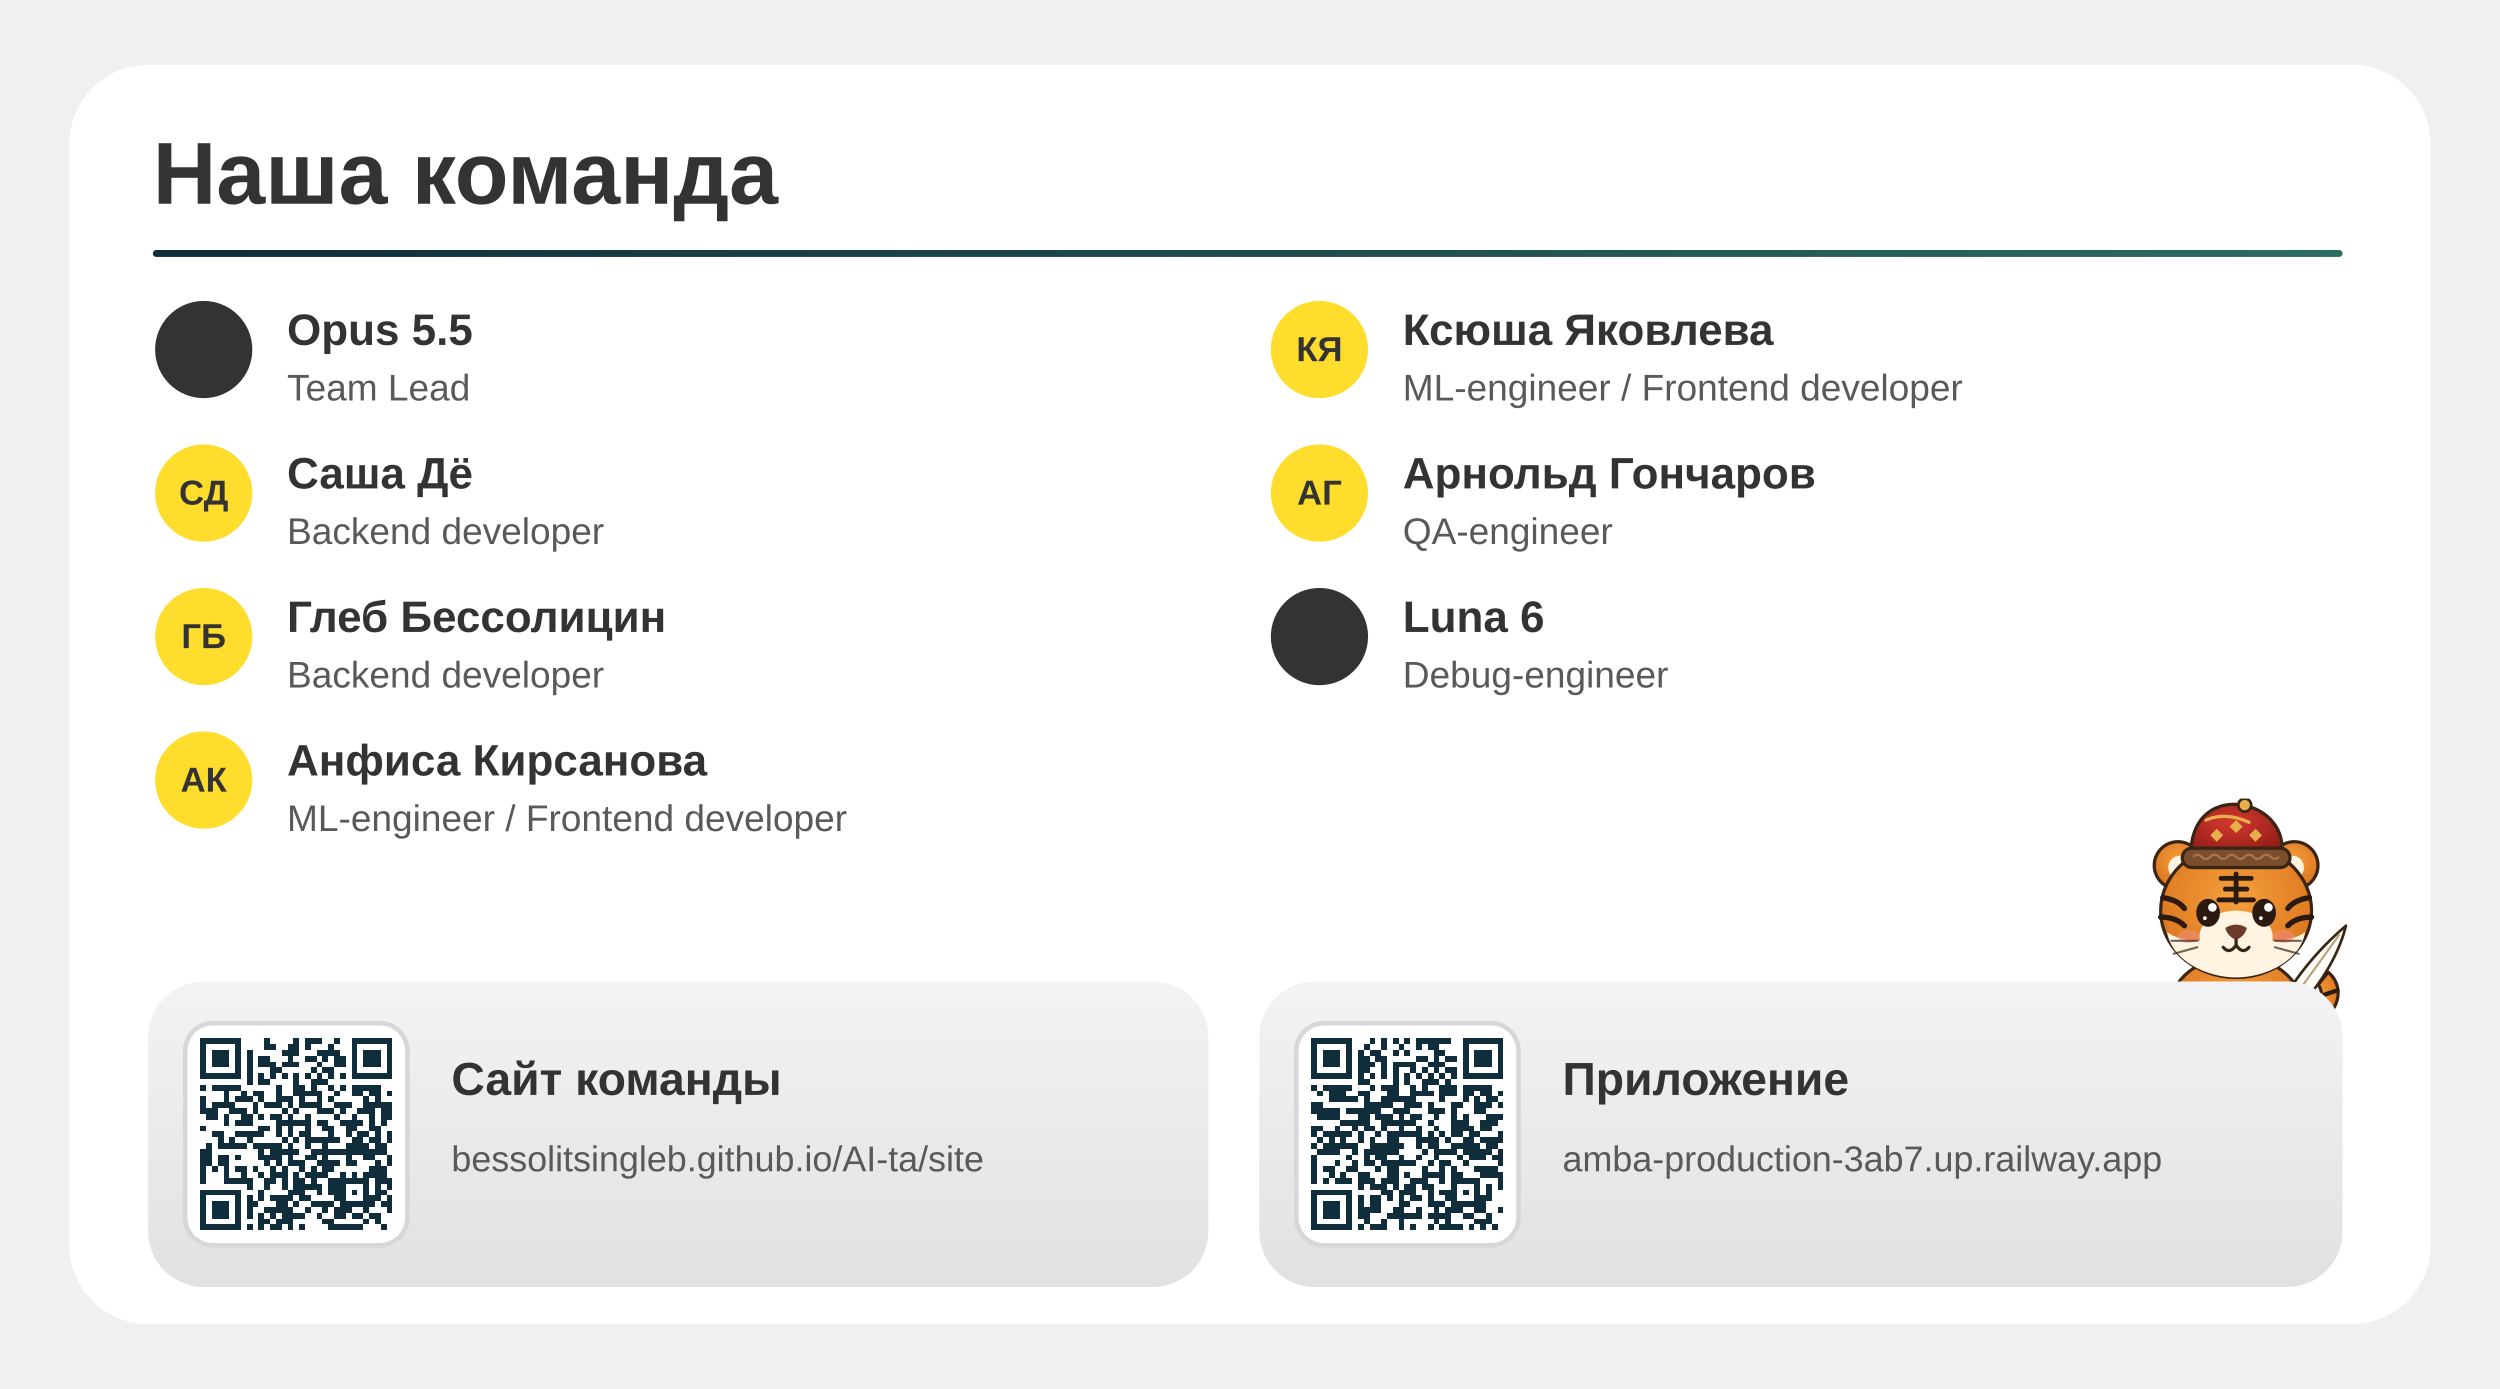
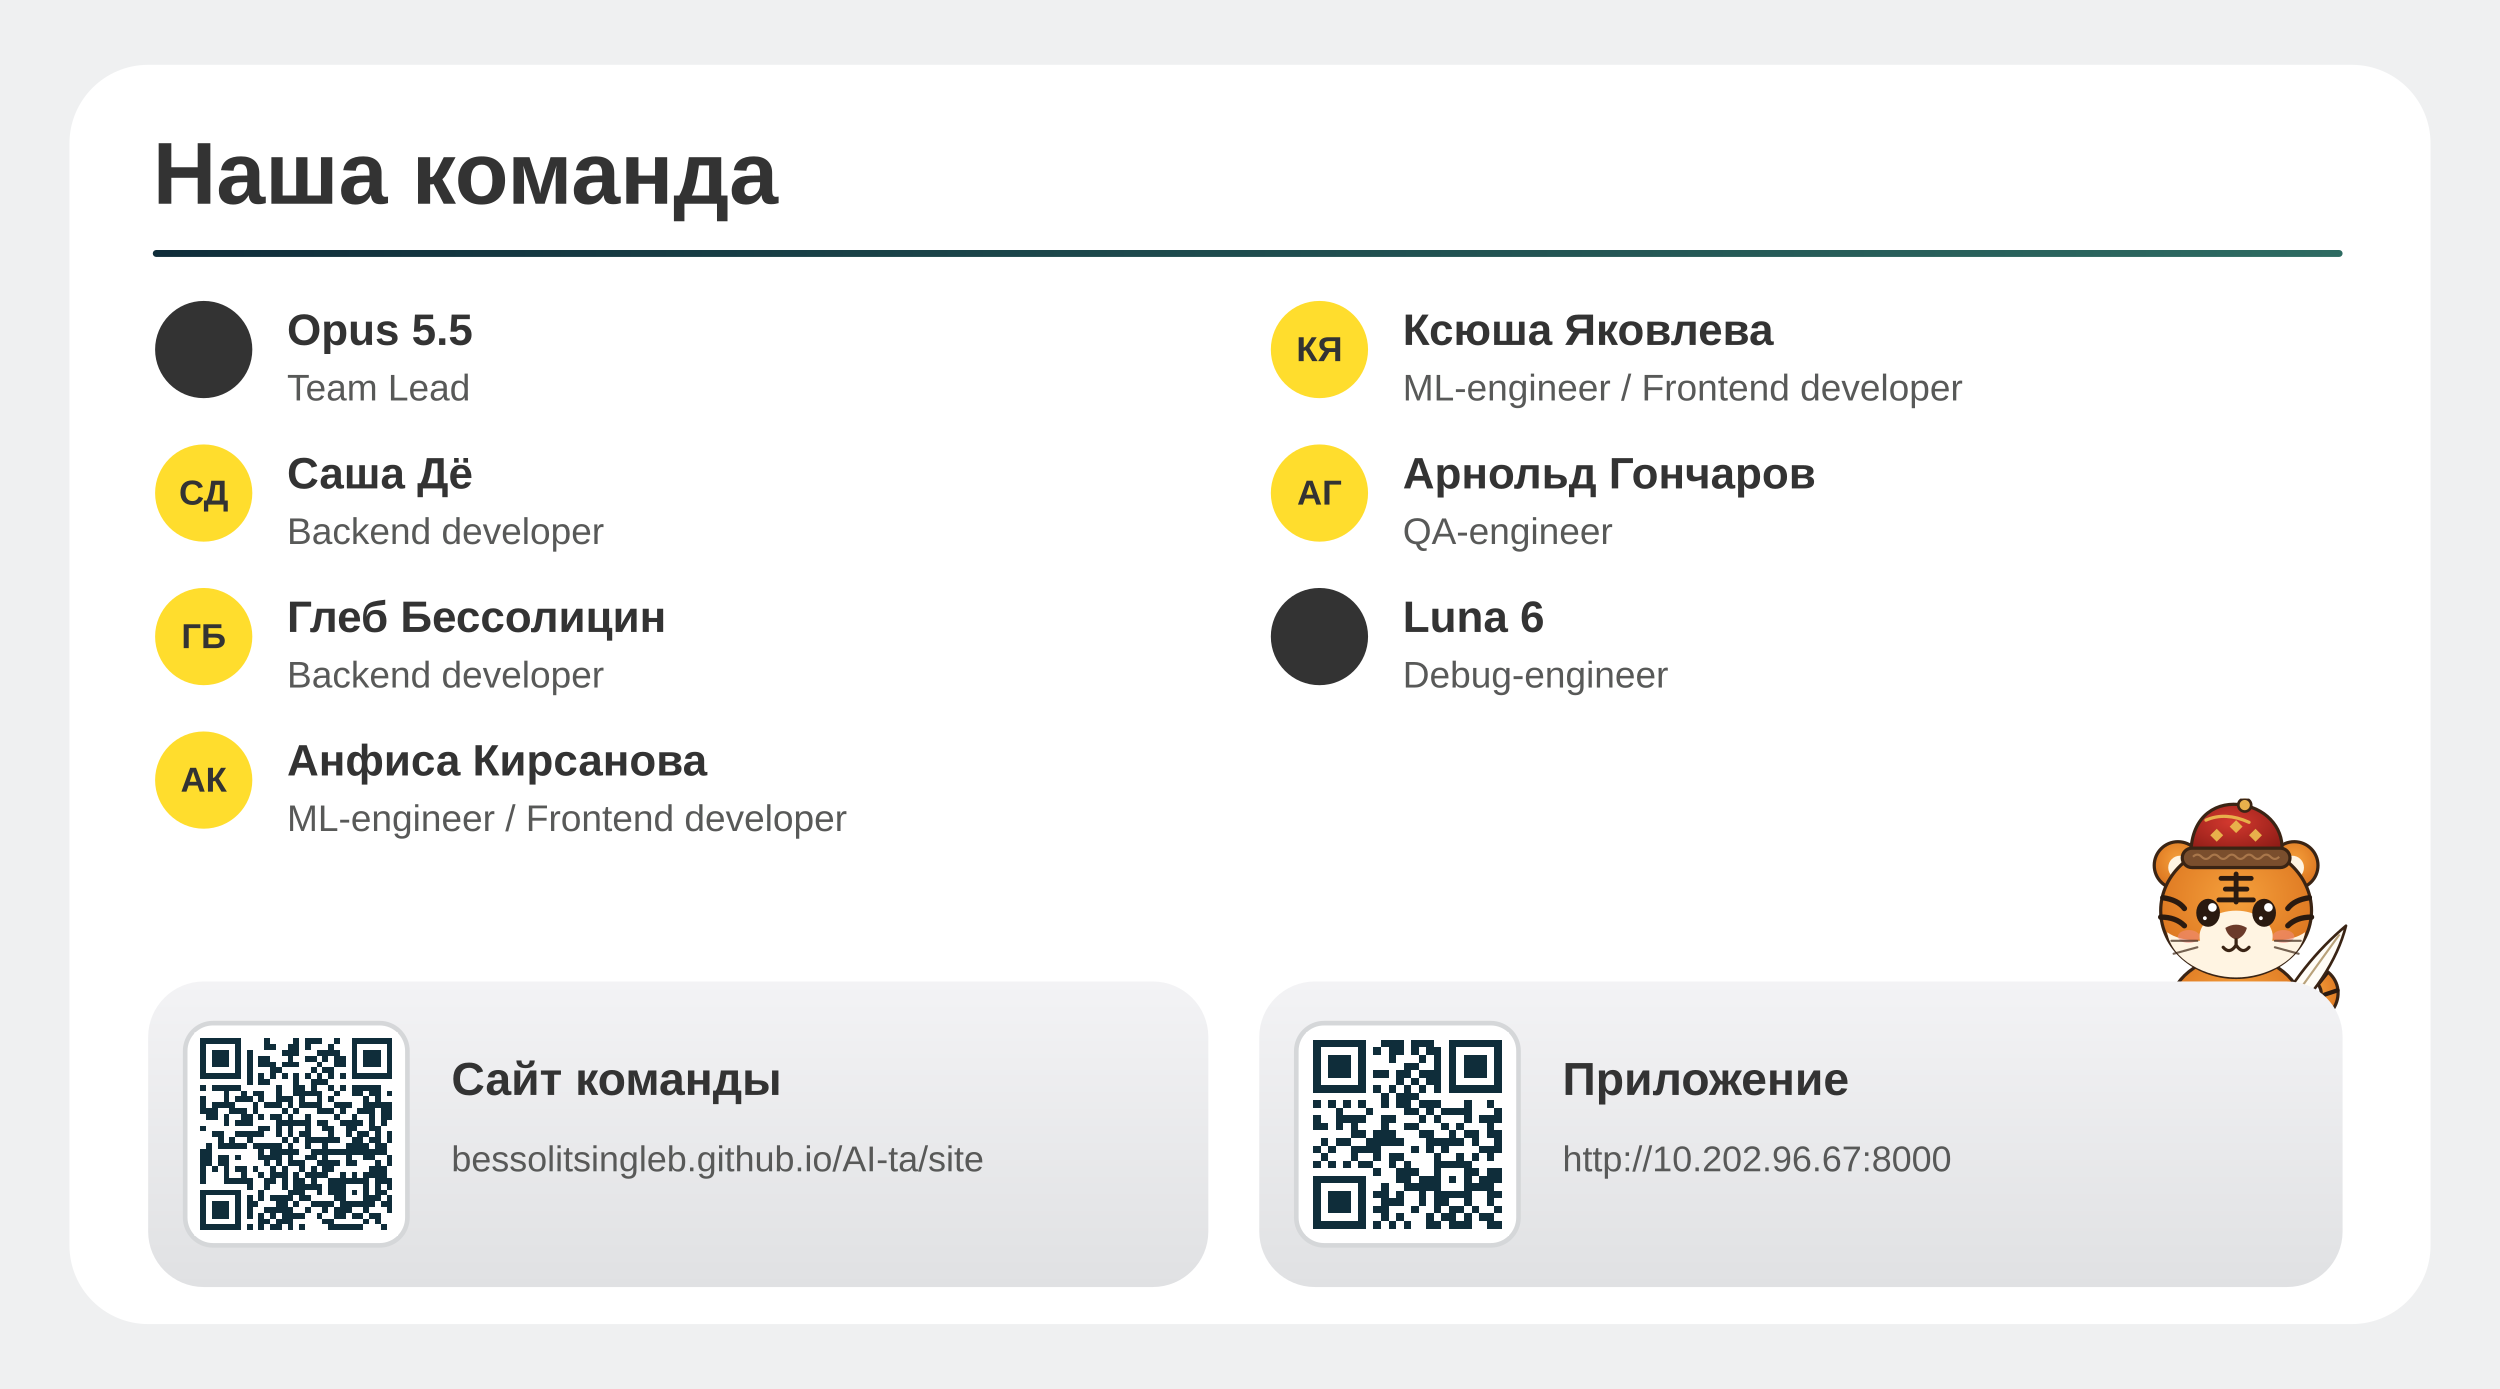
<svg xmlns="http://www.w3.org/2000/svg" width="90mm" height="50mm" viewBox="0 0 1080 600">
  <defs>
    <linearGradient id="yellow" x1="0" y1="0" x2="1" y2="1">
      <stop offset="0" stop-color="#FFDD2D" />
      <stop offset="1" stop-color="#FFE560" />
    </linearGradient>
    <linearGradient id="neutral" x1="0" y1="0" x2="0" y2="1">
      <stop offset="0" stop-color="#F3F3F5" />
      <stop offset="1" stop-color="#E0E1E3" />
    </linearGradient>
    <linearGradient id="sea" x1="0" y1="0" x2="1" y2="0">
      <stop offset="0" stop-color="#0F2D3A" />
      <stop offset="1" stop-color="#2E6B62" />
    </linearGradient>
    <style>
    text { font-family: 'T-Sans', 'PT Sans', Arial, sans-serif; fill: #333333; }
    .muted { fill: #585958; }
    .bold { font-weight: 700; }
  </style>
  </defs>
  <rect width="1080" height="600" fill="#EFF0F1" />
  <rect x="30" y="28" width="1020" height="544" rx="34" fill="#FFFFFF" />
  <text x="66" y="88" font-size="38" class="bold">Наша команда</text>
  <rect x="66" y="108" width="946" height="3" rx="1.5" fill="url(#sea)" />
  <g>
    <circle cx="88" cy="151" r="21" fill="#333333" />
    <text x="88" y="156" font-size="15" font-weight="700" text-anchor="middle" fill="#FFDD2D">O5</text>
    <text x="124" y="149" font-size="19" class="bold">Opus 5.5</text>
    <text x="124" y="173" font-size="16" class="muted">Team Lead</text>
  </g>
  <g>
    <circle cx="88" cy="213" r="21" fill="#FFDD2D" />
    <text x="88" y="218" font-size="15" font-weight="700" text-anchor="middle" fill="#333333">СД</text>
    <text x="124" y="211" font-size="19" class="bold">Саша Дё</text>
    <text x="124" y="235" font-size="16" class="muted">Backend developer</text>
  </g>
  <g>
    <circle cx="88" cy="275" r="21" fill="#FFDD2D" />
    <text x="88" y="280" font-size="15" font-weight="700" text-anchor="middle" fill="#333333">ГБ</text>
    <text x="124" y="273" font-size="19" class="bold">Глеб Бессолицин</text>
    <text x="124" y="297" font-size="16" class="muted">Backend developer</text>
  </g>
  <g>
    <circle cx="88" cy="337" r="21" fill="#FFDD2D" />
    <text x="88" y="342" font-size="15" font-weight="700" text-anchor="middle" fill="#333333">АК</text>
    <text x="124" y="335" font-size="19" class="bold">Анфиса Кирсанова</text>
    <text x="124" y="359" font-size="16" class="muted">ML-engineer / Frontend developer</text>
  </g>
  <g>
    <circle cx="570" cy="151" r="21" fill="#FFDD2D" />
    <text x="570" y="156" font-size="15" font-weight="700" text-anchor="middle" fill="#333333">КЯ</text>
    <text x="606" y="149" font-size="19" class="bold">Ксюша Яковлева</text>
    <text x="606" y="173" font-size="16" class="muted">ML-engineer / Frontend developer</text>
  </g>
  <g>
    <circle cx="570" cy="213" r="21" fill="#FFDD2D" />
    <text x="570" y="218" font-size="15" font-weight="700" text-anchor="middle" fill="#333333">АГ</text>
    <text x="606" y="211" font-size="19" class="bold">Арнольд Гончаров</text>
    <text x="606" y="235" font-size="16" class="muted">QA-engineer</text>
  </g>
  <g>
    <circle cx="570" cy="275" r="21" fill="#333333" />
    <text x="570" y="280" font-size="15" font-weight="700" text-anchor="middle" fill="#FFDD2D">L6</text>
    <text x="606" y="273" font-size="19" class="bold">Luna 6</text>
    <text x="606" y="297" font-size="16" class="muted">Debug-engineer</text>
  </g>
  <svg x="910" y="345" width="112" height="121" viewBox="0 0 240 260" preserveAspectRatio="xMidYMid meet">
    <defs>
      <radialGradient id="fur" cx="50%" cy="40%" r="65%">
        <stop offset="0" stop-color="#F5A03C" />
        <stop offset="1" stop-color="#D9701C" />
      </radialGradient>
      <radialGradient id="cap" cx="45%" cy="35%" r="70%">
        <stop offset="0" stop-color="#D4392F" />
        <stop offset="1" stop-color="#8E1C16" />
      </radialGradient>
      <linearGradient id="scroll" x1="0" x2="0" y1="0" y2="1">
        <stop offset="0" stop-color="#F6EAD0" />
        <stop offset="1" stop-color="#DCC394" />
      </linearGradient>
    </defs>
    <path class="amba-tail" d="M168 214 C 214 214, 226 176, 204 160 C 194 153, 186 162, 194 170 C 206 182, 196 198, 170 198 Z" fill="url(#fur)" stroke="#3A2414" stroke-width="3" stroke-linejoin="round" />
    <path d="M204 162 l-8 10 M214 178 l-12 4 M206 196 l-10 -6" stroke="#2A1A10" stroke-width="4" stroke-linecap="round" />
    <ellipse cx="120" cy="196" rx="62" ry="50" fill="url(#fur)" stroke="#3A2414" stroke-width="3" />
    <ellipse cx="120" cy="206" rx="36" ry="34" fill="#FFF4E2" />
    <path d="M64 186 q10 4 14 14 M60 206 q12 2 16 12 M176 186 q-10 4 -14 14 M180 206 q-12 2 -16 12" stroke="#2A1A10" stroke-width="4" fill="none" stroke-linecap="round" />
    <g class="amba-scroll">
      <rect x="58" y="196" width="58" height="34" rx="4" fill="url(#scroll)" stroke="#7A5A30" stroke-width="2.5" transform="rotate(-8 87 213)" />
      <ellipse cx="58" cy="216" rx="6" ry="19" fill="#E9D5A8" stroke="#7A5A30" stroke-width="2.5" transform="rotate(-8 87 213)" />
      <path d="M70 206 h34 M70 214 h30 M70 222 h24" stroke="#B3261E" stroke-width="2.4" stroke-linecap="round" transform="rotate(-8 87 213)" />
    </g>
    <ellipse cx="86" cy="234" rx="20" ry="13" fill="#FFF4E2" stroke="#3A2414" stroke-width="3" />
    <ellipse cx="154" cy="234" rx="20" ry="13" fill="#FFF4E2" stroke="#3A2414" stroke-width="3" />
    <path d="M80 230 v8 M88 229 v9 M148 230 v8 M156 229 v9" stroke="#3A2414" stroke-width="2.4" stroke-linecap="round" />
    <g class="amba-quill">
      <path d="M150 212 C 170 170, 196 140, 222 118 C 214 150, 192 184, 158 214 Z" fill="#FFFDF7" stroke="#3A2414" stroke-width="2.5" stroke-linejoin="round" />
      <path d="M154 212 L 216 126" stroke="#B9A27A" stroke-width="2" />
      <path d="M150 212 l-6 12 l10 -8 z" fill="#B3261E" stroke="#3A2414" stroke-width="2" />
      <circle cx="160" cy="206" r="13" fill="url(#fur)" stroke="#3A2414" stroke-width="3" />
    </g>
    <circle cx="66" cy="62" r="22" fill="url(#fur)" stroke="#3A2414" stroke-width="3" />
    <circle cx="174" cy="62" r="22" fill="url(#fur)" stroke="#3A2414" stroke-width="3" />
    <circle cx="68" cy="64" r="11" fill="#FFF4E2" />
    <circle cx="172" cy="64" r="11" fill="#FFF4E2" />
    <ellipse cx="120" cy="104" rx="70" ry="62" fill="url(#fur)" stroke="#3A2414" stroke-width="3" />
    <path d="M106 74 h28 M110 84 h20 M104 94 h32 M120 70 v26" stroke="#2A1A10" stroke-width="4.5" stroke-linecap="round" />
    <path d="M52 92 q14 2 20 10 M50 110 q14 0 22 8 M188 92 q-14 2 -20 10 M190 110 q-14 0 -22 8" stroke="#2A1A10" stroke-width="5" fill="none" stroke-linecap="round" />
    <path d="M56 124 C 60 150, 92 166, 120 166 C 148 166, 180 150, 184 124 C 170 134, 150 132, 120 132 C 90 132, 70 134, 56 124 Z" fill="#FFF4E2" />
    <ellipse cx="120" cy="128" rx="34" ry="24" fill="#FFF4E2" />
    <g class="amba-eyes">
      <ellipse cx="94" cy="106" rx="11" ry="13" fill="#2A1A10" />
      <ellipse cx="146" cy="106" rx="11" ry="13" fill="#2A1A10" />
      <circle cx="98" cy="101" r="4" fill="#fff" />
      <circle cx="150" cy="101" r="4" fill="#fff" />
      <circle cx="91" cy="111" r="1.8" fill="#fff" />
      <circle cx="143" cy="111" r="1.8" fill="#fff" />
    </g>
    <path class="amba-brows" d="M82 90 q12 -6 22 0 M136 90 q12 -6 22 0" stroke="#2A1A10" stroke-width="3" fill="none" stroke-linecap="round" opacity="0" />
    <ellipse cx="76" cy="128" rx="10" ry="6" fill="#F28B82" opacity=".55" />
    <ellipse cx="164" cy="128" rx="10" ry="6" fill="#F28B82" opacity=".55" />
    <path d="M110 120 q10 -6 20 0 q-2 8 -10 11 q-8 -3 -10 -11 z" fill="#6B3A2A" />
    <path class="amba-mouth-happy" d="M120 131 v5 M108 138 q6 7 12 -2 q6 9 12 2" stroke="#3A2414" stroke-width="3" fill="none" stroke-linecap="round" />
    <path class="amba-mouth-sad" d="M120 131 v5 M108 144 q12 -8 24 0" stroke="#3A2414" stroke-width="3" fill="none" stroke-linecap="round" opacity="0" />
    <path d="M84 132 h-24 M84 138 l-22 6 M156 132 h24 M156 138 l22 6" stroke="#3A2414" stroke-width="2" stroke-linecap="round" opacity=".7" />
    <g class="amba-cap">
      <path d="M78 52 C 78 14, 104 2, 126 6 C 150 10, 166 30, 162 52 Z" fill="url(#cap)" stroke="#3A2414" stroke-width="3" stroke-linejoin="round" />
      <path d="M92 20 q18 -8 40 2" stroke="#E8B04B" stroke-width="3" fill="none" stroke-linecap="round" />
      <path d="M96 34 l6 -6 l6 6 l-6 6 z M132 34 l6 -6 l6 6 l-6 6 z M114 26 l6 -6 l6 6 l-6 6 z" fill="#E8B04B" />
      <rect x="70" y="46" width="100" height="18" rx="9" fill="#7A4E2D" stroke="#3A2414" stroke-width="3" />
      <path d="M80 54 q4 -4 8 0 q4 4 8 0 q4 -4 8 0 q4 4 8 0 q4 -4 8 0 q4 4 8 0 q4 -4 8 0 q4 4 8 0 q4 -4 8 0 q4 4 8 0" stroke="#A9774B" stroke-width="2" fill="none" />
      <circle cx="128" cy="6" r="6" fill="#E8B04B" stroke="#3A2414" stroke-width="2.5" />
    </g>
  </svg>
  <rect x="64" y="424" width="458" height="132" rx="24" fill="url(#neutral)" />
  <rect x="80" y="442" width="96" height="96" rx="12" fill="#FFFFFF" stroke="#D5D7D9" stroke-width="2" />
  <svg x="84" y="446" width="88" height="88" viewBox="0 0 35 35" shape-rendering="crispEdges">
    <path fill="#ffffff" d="M0 0h35v35H0z" />
    <path stroke="#0f2d3a" d="M1 1.5h7m4 0h1m4 0h1m1 0h3m2 0h1m2 0h7M1 2.5h1m5 0h1m4 0h2m2 0h2m1 0h1m3 0h1m3 0h1m5 0h1M1 3.5h1m1 0h3m1 0h1m1 0h1m5 0h3m3 0h4m2 0h1m1 0h3m1 0h1M1 4.5h1m1 0h3m1 0h1m1 0h1m1 0h2m3 0h1m2 0h2m1 0h1m1 0h2m1 0h1m1 0h3m1 0h1M1 5.5h1m1 0h3m1 0h1m1 0h1m1 0h3m1 0h3m3 0h1m2 0h2m1 0h1m1 0h3m1 0h1M1 6.5h1m5 0h1m1 0h1m3 0h2m5 0h1m1 0h2m3 0h1m5 0h1M1 7.5h7m1 0h1m1 0h1m1 0h1m1 0h1m1 0h1m1 0h1m1 0h1m1 0h1m1 0h1m1 0h7M9 8.5h1m1 0h2m4 0h1m2 0h3M1 9.5h1m1 0h5m6 0h1m2 0h2m1 0h1m2 0h1m1 0h1m1 0h5M5 10.5h1m2 0h1m1 0h2m2 0h1m2 0h5m2 0h1m2 0h2m1 0h2m1 0h1M1 11.5h1m3 0h1m1 0h3m1 0h1m2 0h3m1 0h1m2 0h1m1 0h1m5 0h1m1 0h1M1 12.5h1m1 0h4m3 0h1m1 0h3m1 0h1m1 0h4m2 0h3m2 0h5M1 13.5h3m2 0h3m1 0h1m4 0h1m1 0h1m3 0h3m1 0h1m2 0h3m1 0h2M2 14.5h2m1 0h1m2 0h2m1 0h1m1 0h2m1 0h1m2 0h1m4 0h1m2 0h1m2 0h1m1 0h2M5 15.5h1m1 0h3m4 0h6m1 0h2m2 0h4m1 0h1m1 0h1M1 16.5h1m9 0h2m1 0h1m1 0h1m2 0h1m2 0h2m2 0h2m2 0h2M3 17.5h2m2 0h5m2 0h1m1 0h1m1 0h2m3 0h1m2 0h1m1 0h2m1 0h1m1 0h1M4 18.5h1m1 0h1m2 0h1m5 0h1m1 0h1m1 0h6m2 0h2m1 0h2m1 0h1M2 19.5h1m1 0h5m1 0h5m1 0h1m2 0h1m2 0h1m3 0h4m1 0h2M1 20.5h2m8 0h1m1 0h5m2 0h13M1 21.5h2m1 0h2m1 0h1m3 0h4m1 0h1m2 0h2m1 0h1m3 0h1m2 0h2m2 0h1M1 22.5h2m1 0h2m6 0h1m1 0h1m1 0h3m2 0h4m1 0h2m3 0h1m1 0h1M1 23.5h1m1 0h1m1 0h1m1 0h2m1 0h1m2 0h1m1 0h1m2 0h1m1 0h1m1 0h2m6 0h3M1 24.5h1m3 0h1m2 0h1m2 0h1m1 0h3m1 0h1m1 0h4m2 0h1m1 0h1m1 0h4M1 25.5h1m3 0h5m2 0h2m1 0h1m1 0h2m1 0h1m2 0h7m1 0h3M9 26.5h1m2 0h1m2 0h1m1 0h5m1 0h3m3 0h1m1 0h1m1 0h1M1 27.5h7m3 0h1m4 0h3m2 0h1m1 0h3m1 0h1m1 0h1m1 0h2M1 28.5h1m5 0h1m1 0h1m1 0h1m1 0h4m1 0h2m4 0h2m3 0h3m1 0h1M1 29.5h1m1 0h3m1 0h1m1 0h2m3 0h2m1 0h1m2 0h4m1 0h6m1 0h2M1 30.5h1m1 0h3m1 0h1m1 0h1m2 0h5m2 0h1m2 0h1m1 0h3m2 0h1m3 0h1M1 31.5h1m1 0h3m1 0h1m1 0h1m1 0h1m1 0h1m1 0h4m2 0h1m2 0h2m1 0h2m1 0h2M1 32.5h1m5 0h1m3 0h2m1 0h3m5 0h2m5 0h1m1 0h1M1 33.5h7m1 0h1m1 0h1m1 0h2m1 0h1m1 0h1m4 0h6m3 0h1" />
  </svg>
  <text x="195" y="473" font-size="20" class="bold">Сайт команды</text>
  <text x="195" y="506" font-size="15.5" class="muted">bessolitsingleb.github.io/AI-ta/site</text>
  <rect x="544" y="424" width="468" height="132" rx="24" fill="url(#neutral)" />
  <rect x="560" y="442" width="96" height="96" rx="12" fill="#FFFFFF" stroke="#D5D7D9" stroke-width="2" />
-   <svg x="564" y="446" width="88" height="88" viewBox="0 0 35 35" shape-rendering="crispEdges">
-     <path fill="#ffffff" d="M0 0h35v35H0z" />
-     <path stroke="#0f2d3a" d="M1 1.5h7m3 0h1m1 0h1m1 0h1m1 0h1m1 0h6m2 0h7M1 2.5h1m5 0h1m2 0h1m2 0h1m2 0h1m2 0h1m1 0h2m4 0h1m5 0h1M1 3.5h1m1 0h3m1 0h1m1 0h1m1 0h2m2 0h1m1 0h1m4 0h2m3 0h1m1 0h3m1 0h1M1 4.5h1m1 0h3m1 0h1m1 0h2m1 0h2m5 0h2m1 0h1m1 0h2m1 0h1m1 0h3m1 0h1M1 5.5h1m1 0h3m1 0h1m1 0h3m1 0h1m1 0h4m2 0h3m3 0h1m1 0h3m1 0h1M1 6.5h1m5 0h1m1 0h2m2 0h1m1 0h1m2 0h1m1 0h1m1 0h1m1 0h2m1 0h1m5 0h1M1 7.5h7m1 0h1m1 0h1m1 0h1m1 0h1m1 0h1m1 0h1m1 0h1m1 0h1m1 0h1m1 0h7M9 8.5h2m4 0h1m1 0h1m2 0h3m1 0h1M1 9.5h1m1 0h5m3 0h1m1 0h3m2 0h1m1 0h1m2 0h3m1 0h5M2 10.5h1m1 0h3m2 0h2m3 0h2m2 0h4m1 0h3m1 0h2m1 0h2m1 0h1M4 11.5h5m1 0h1m2 0h6m4 0h1m3 0h1m1 0h1m1 0h2M1 12.5h2m7 0h5m2 0h3m1 0h1m3 0h2m2 0h3m1 0h1M1 13.5h5m1 0h6m2 0h3m3 0h3m1 0h1m3 0h2M2 14.5h4m3 0h2m1 0h3m1 0h1m1 0h2m2 0h1m2 0h1m1 0h1m3 0h3M6 15.5h5m2 0h6m2 0h1m3 0h3m2 0h3M1 16.5h2m2 0h1m2 0h1m1 0h2m1 0h1m2 0h1m2 0h1m2 0h1m2 0h4m1 0h2M1 17.5h1m1 0h5m1 0h1m2 0h1m1 0h6m1 0h1m1 0h1m1 0h2m1 0h2m3 0h1M2 18.5h1m1 0h1m1 0h1m2 0h1m1 0h1m2 0h2m3 0h4m1 0h1m2 0h2m1 0h4M1 19.5h1m1 0h6m2 0h6m2 0h1m1 0h2m2 0h5m1 0h2M2 20.5h4m2 0h1m1 0h6m4 0h1m1 0h4m1 0h5m1 0h1M1 21.5h1m5 0h1m2 0h1m1 0h2m2 0h1m2 0h1m2 0h1m3 0h1m1 0h3m1 0h2M1 22.5h1m3 0h1m2 0h1m1 0h2m1 0h6m2 0h1m1 0h2m2 0h1m5 0h1M1 23.5h1m1 0h2m2 0h2m3 0h1m1 0h2m4 0h1m2 0h1m1 0h1m3 0h4M1 24.5h1m2 0h1m1 0h1m2 0h2m3 0h2m1 0h1m2 0h4m1 0h2m3 0h4M1 25.5h1m1 0h1m1 0h3m1 0h3m1 0h3m2 0h3m2 0h1m1 0h5m3 0h1M9 26.5h1m1 0h3m1 0h1m1 0h2m1 0h2m3 0h1m3 0h1m1 0h1m1 0h1M1 27.5h7m5 0h2m1 0h3m2 0h1m1 0h3m1 0h1m1 0h1m1 0h1M1 28.5h1m5 0h1m1 0h1m1 0h2m1 0h1m1 0h1m1 0h2m1 0h1m2 0h2m3 0h3M1 29.5h1m1 0h3m1 0h1m1 0h1m1 0h2m3 0h2m3 0h3m1 0h6M1 30.5h1m1 0h3m1 0h1m1 0h4m2 0h2m2 0h1m2 0h1m1 0h3m2 0h2m2 0h1M1 31.5h1m1 0h3m1 0h1m1 0h2m3 0h6m1 0h4m2 0h2m2 0h1M1 32.5h1m5 0h1m2 0h1m2 0h1m2 0h1m5 0h1m1 0h1m4 0h3M1 33.5h7m1 0h1m1 0h3m2 0h1m1 0h1m2 0h1m1 0h4m1 0h1m1 0h1m1 0h1" />
+   <svg x="564" y="446" width="88" height="88" viewBox="0 0 27 27" shape-rendering="crispEdges">
+     <path fill="#ffffff" d="M0 0h27v27H0z" />
+     <path stroke="#0f2d3a" d="M1 1.5h7m2 0h3m1 0h3m2 0h7M1 2.5h1m5 0h1m1 0h1m1 0h2m1 0h1m1 0h2m1 0h1m5 0h1M1 3.5h1m1 0h3m1 0h1m3 0h1m3 0h1m1 0h1m1 0h1m1 0h3m1 0h1M1 4.5h1m1 0h3m1 0h1m5 0h2m2 0h1m1 0h1m1 0h3m1 0h1M1 5.5h1m1 0h3m1 0h1m1 0h2m1 0h2m1 0h3m1 0h1m1 0h3m1 0h1M1 6.5h1m5 0h1m4 0h1m1 0h1m1 0h2m1 0h1m5 0h1M1 7.5h7m1 0h1m1 0h1m1 0h1m1 0h1m1 0h1m1 0h7M10 8.5h1m1 0h3M1 9.5h1m1 0h1m1 0h1m1 0h1m2 0h1m1 0h2m1 0h3m3 0h1m2 0h1M4 10.5h1m3 0h1m4 0h2m1 0h1m1 0h4m3 0h1M1 11.5h1m2 0h4m2 0h2m3 0h1m1 0h1m3 0h1m1 0h3M1 12.5h2m1 0h1m1 0h1m3 0h1m2 0h2m3 0h1m1 0h1m3 0h1M6 13.5h2m1 0h3m3 0h2m2 0h1m1 0h2m1 0h2M2 14.5h1m1 0h2m2 0h5m3 0h5m1 0h1m2 0h1M1 15.5h1m1 0h1m2 0h4m4 0h1m1 0h1m1 0h1m4 0h3M2 16.5h1m3 0h1m2 0h1m1 0h2m4 0h1m2 0h1m1 0h1m1 0h1M1 17.5h1m1 0h1m1 0h1m1 0h2m2 0h1m1 0h1m3 0h5M9 18.5h1m2 0h3m2 0h1m3 0h2m1 0h2M1 19.5h7m4 0h2m1 0h3m1 0h1m1 0h1m1 0h3M1 20.5h1m5 0h1m2 0h1m2 0h5m3 0h4M1 21.5h1m1 0h3m1 0h1m1 0h2m1 0h1m2 0h1m1 0h5m2 0h2M1 22.5h1m1 0h3m1 0h1m2 0h3m2 0h1m1 0h2m2 0h1m2 0h1M1 23.5h1m1 0h3m1 0h1m1 0h2m3 0h1m2 0h1m1 0h2m1 0h1m2 0h1M1 24.5h1m5 0h1m2 0h1m1 0h1m3 0h1m1 0h2m1 0h1m1 0h2M1 25.5h7m1 0h1m1 0h1m1 0h1m2 0h2m1 0h3m2 0h2" />
  </svg>
  <text x="675" y="473" font-size="20" class="bold">Приложение</text>
-   <text x="675" y="506" font-size="15.5" class="muted">amba-production-3ab7.up.railway.app</text>
+   <text x="675" y="506" font-size="15.5" class="muted">http://10.202.96.67:8000</text>
</svg>
